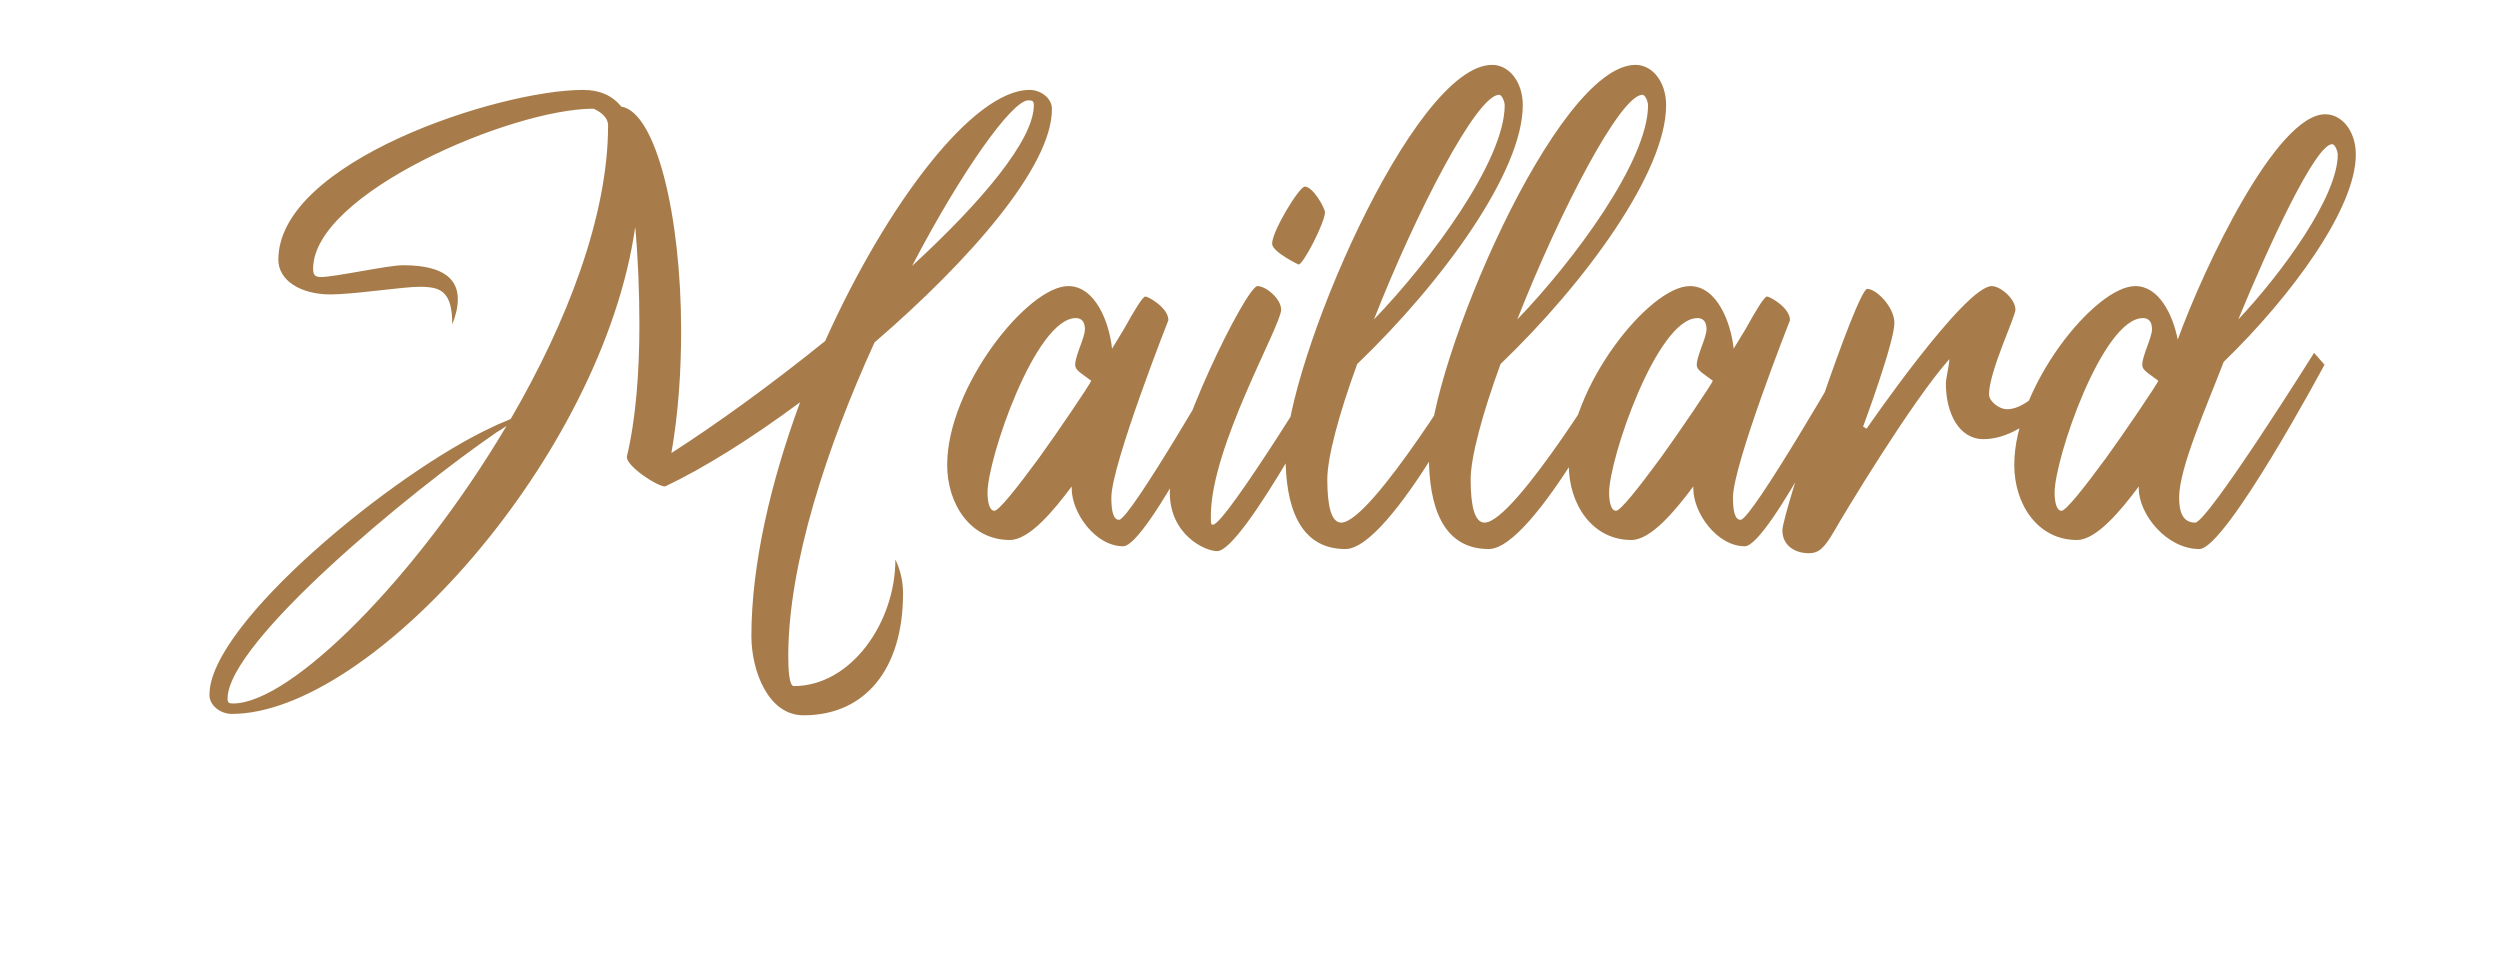
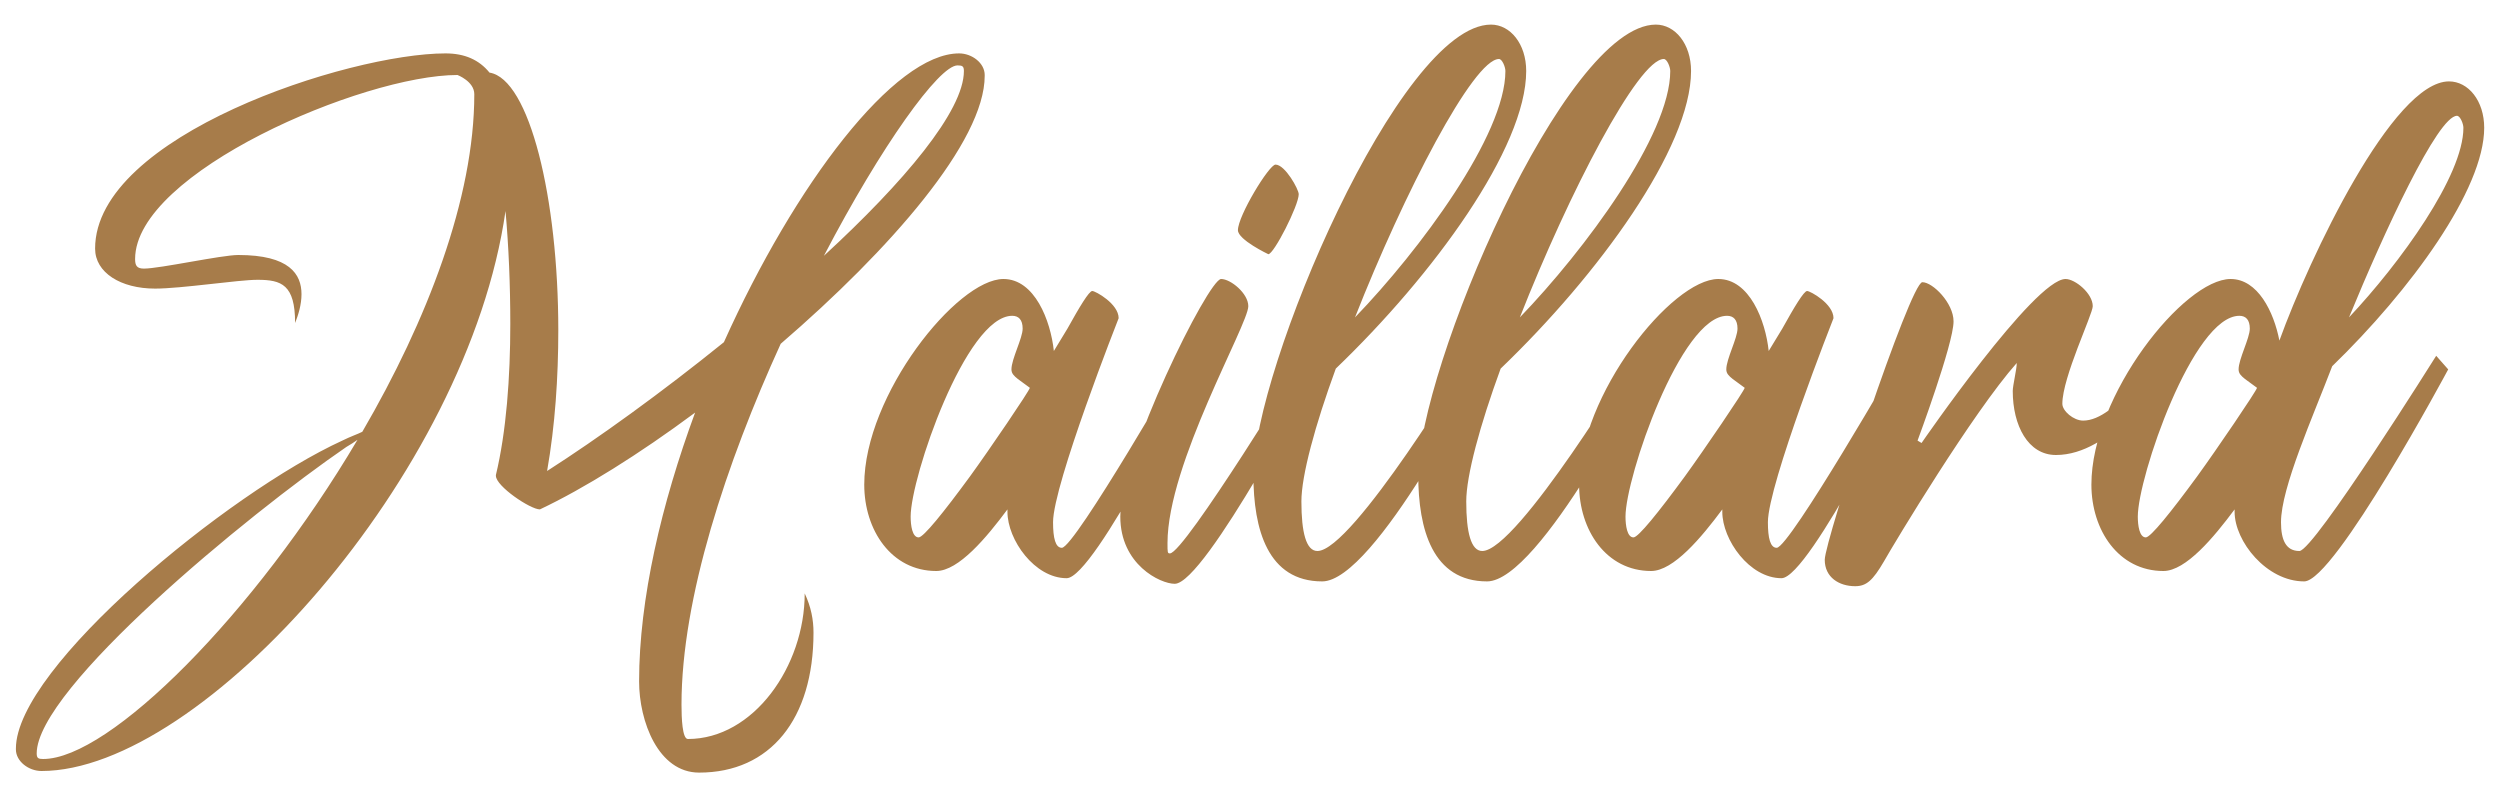
- <svg xmlns="http://www.w3.org/2000/svg" width="115" height="44" viewBox="0 0 115 44" fill="none">
-   <path d="M10.724 32.36C13.38 32.36 19.172 26.568 23.3 19.592C23.172 19.688 23.012 19.784 22.852 19.88C18.884 22.6 10.468 29.544 10.468 32.136C10.468 32.328 10.532 32.36 10.724 32.36ZM36.516 31.56C39.14 31.56 41.188 28.648 41.188 25.736C41.444 26.28 41.54 26.792 41.54 27.304C41.54 30.76 39.812 32.904 36.964 32.904C35.332 32.904 34.564 30.856 34.564 29.256C34.564 25.96 35.46 22.152 36.804 18.504C34.564 20.168 32.356 21.544 30.596 22.376C30.212 22.376 28.836 21.448 28.836 21.032V21C29.252 19.272 29.412 17.096 29.412 14.952C29.412 13.416 29.348 11.848 29.22 10.44C27.716 21 17.06 32.84 10.66 32.84C10.148 32.84 9.636 32.456 9.636 31.976V31.944C9.636 28.68 18.148 21.704 22.692 19.624C23.012 19.464 23.3 19.368 23.492 19.272C26.084 14.824 27.972 9.928 27.972 5.768C27.972 5.256 27.3 5 27.3 5C23.524 5 14.404 8.904 14.404 12.36C14.404 12.616 14.468 12.744 14.756 12.744C15.396 12.744 17.86 12.2 18.532 12.2C20.58 12.2 21.06 12.968 21.06 13.768C21.06 14.184 20.932 14.6 20.804 14.92C20.804 13.384 20.26 13.192 19.3 13.192C18.532 13.192 16.26 13.544 15.204 13.544C13.828 13.544 12.804 12.904 12.804 11.944C12.804 7.432 22.948 4.136 26.82 4.136C27.588 4.136 28.164 4.392 28.58 4.904C30.18 5.16 31.332 9.928 31.332 15.208C31.332 17.096 31.204 19.016 30.884 20.84C32.932 19.528 35.46 17.704 37.956 15.688C40.804 9.352 44.772 4.136 47.364 4.136C47.876 4.136 48.388 4.52 48.388 5V5.032C48.388 7.656 44.612 11.976 40.228 15.752C38.052 20.52 36.26 25.928 36.26 30.184C36.26 30.728 36.292 31.56 36.516 31.56ZM41.956 12.232C45.156 9.288 47.556 6.44 47.556 4.84C47.556 4.648 47.492 4.616 47.3 4.616C46.564 4.616 44.26 7.816 41.956 12.232ZM49.458 16.776C49.458 16.36 49.906 15.528 49.906 15.144C49.906 14.792 49.746 14.632 49.49 14.632C47.634 14.632 45.426 21.096 45.426 22.664C45.426 23.016 45.49 23.496 45.746 23.496C45.938 23.496 46.738 22.504 47.794 21.064C48.562 20.008 50.194 17.608 50.194 17.512L49.714 17.16C49.554 17.032 49.458 16.936 49.458 16.776ZM49.298 22.376C48.466 23.496 47.346 24.84 46.45 24.84C44.658 24.84 43.57 23.208 43.57 21.384C43.57 17.8 47.282 13.16 49.138 13.16C50.386 13.16 51.026 14.824 51.154 16.04L51.698 15.144C52.178 14.28 52.562 13.64 52.69 13.64C52.818 13.64 53.746 14.152 53.746 14.728C53.746 14.728 51.122 21.384 51.122 22.888C51.122 23.528 51.218 23.912 51.474 23.912C51.986 23.912 56.402 16.232 56.402 16.232L56.882 16.776C56.882 16.776 52.786 25.128 51.666 25.128C50.386 25.128 49.298 23.592 49.298 22.472V22.376ZM57.844 13.16C58.228 13.16 58.932 13.736 58.932 14.248C58.932 14.984 55.7 20.552 55.7 23.72C55.7 24.104 55.7 24.136 55.797 24.136C56.373 24.136 61.205 16.232 61.205 16.232L61.684 16.776C61.684 16.776 57.205 25.352 55.989 25.352C55.413 25.352 53.812 24.584 53.812 22.664C53.812 20.296 57.333 13.16 57.844 13.16ZM60.02 8.584C60.404 8.584 60.949 9.576 60.949 9.768C60.949 10.216 59.956 12.168 59.733 12.168C59.733 12.168 58.517 11.592 58.517 11.208C58.517 10.632 59.764 8.584 60.02 8.584ZM63.2 14.696C65.792 12.008 69.216 7.4 69.216 4.84C69.216 4.68 69.088 4.36 68.96 4.36C67.936 4.36 65.152 9.736 63.2 14.696ZM62.432 16.744C61.6 19.016 61.056 21.032 61.056 22.056C61.056 23.304 61.248 24.04 61.696 24.04C63.104 24.04 67.808 16.232 67.808 16.232L68.288 16.776C68.288 16.776 64 25.256 61.888 25.256C59.712 25.256 59.136 23.176 59.136 21C59.136 16.776 64.992 2.984 68.64 2.984C69.408 2.984 70.048 3.752 70.048 4.84C70.048 7.912 66.336 13 62.432 16.744ZM69.794 14.696C72.386 12.008 75.81 7.4 75.81 4.84C75.81 4.68 75.682 4.36 75.554 4.36C74.53 4.36 71.746 9.736 69.794 14.696ZM69.026 16.744C68.194 19.016 67.65 21.032 67.65 22.056C67.65 23.304 67.842 24.04 68.29 24.04C69.698 24.04 74.402 16.232 74.402 16.232L74.882 16.776C74.882 16.776 70.594 25.256 68.482 25.256C66.306 25.256 65.73 23.176 65.73 21C65.73 16.776 71.586 2.984 75.234 2.984C76.002 2.984 76.642 3.752 76.642 4.84C76.642 7.912 72.93 13 69.026 16.744ZM78.052 16.776C78.052 16.36 78.5 15.528 78.5 15.144C78.5 14.792 78.34 14.632 78.084 14.632C76.228 14.632 74.02 21.096 74.02 22.664C74.02 23.016 74.084 23.496 74.34 23.496C74.532 23.496 75.332 22.504 76.388 21.064C77.156 20.008 78.788 17.608 78.788 17.512L78.308 17.16C78.148 17.032 78.052 16.936 78.052 16.776ZM77.892 22.376C77.06 23.496 75.94 24.84 75.044 24.84C73.252 24.84 72.164 23.208 72.164 21.384C72.164 17.8 75.876 13.16 77.732 13.16C78.98 13.16 79.62 14.824 79.748 16.04L80.292 15.144C80.772 14.28 81.156 13.64 81.284 13.64C81.412 13.64 82.34 14.152 82.34 14.728C82.34 14.728 79.716 21.384 79.716 22.888C79.716 23.528 79.812 23.912 80.068 23.912C80.58 23.912 84.996 16.232 84.996 16.232L85.476 16.776C85.476 16.776 81.38 25.128 80.26 25.128C78.98 25.128 77.892 23.592 77.892 22.472V22.376ZM89.67 16.52C87.91 18.504 84.774 23.72 84.358 24.456C83.91 25.224 83.654 25.448 83.206 25.448C82.566 25.448 81.99 25.096 81.99 24.392C81.99 23.624 85.414 13.288 85.894 13.288C86.31 13.288 87.142 14.12 87.142 14.856C87.142 15.752 85.702 19.624 85.702 19.624L85.862 19.72C85.862 19.72 90.374 13.16 91.622 13.16C92.006 13.16 92.71 13.736 92.71 14.248C92.71 14.568 91.494 17.096 91.494 18.152C91.494 18.44 91.942 18.824 92.326 18.824C93.67 18.824 95.206 16.232 95.206 16.232L95.686 16.776C95.334 17.352 93.446 20.2 91.238 20.2C90.118 20.2 89.51 19.016 89.51 17.64C89.51 17.416 89.67 16.776 89.67 16.52ZM98.544 16.776C98.544 16.36 98.992 15.528 98.992 15.144C98.992 14.792 98.832 14.632 98.576 14.632C96.72 14.632 94.512 21.096 94.512 22.664C94.512 23.016 94.576 23.496 94.832 23.496C95.024 23.496 95.824 22.504 96.88 21.064C97.648 20.008 99.28 17.608 99.28 17.512L98.8 17.16C98.64 17.032 98.544 16.936 98.544 16.776ZM98.384 22.376C97.552 23.496 96.432 24.84 95.536 24.84C93.744 24.84 92.656 23.208 92.656 21.384C92.656 17.8 96.368 13.16 98.224 13.16C99.312 13.16 99.952 14.472 100.176 15.624C101.392 12.264 104.72 5.256 106.96 5.256C107.728 5.256 108.368 6.024 108.368 7.112C108.368 9.576 105.424 13.608 102.288 16.648C101.52 18.664 100.24 21.512 100.24 22.888C100.24 23.592 100.432 24.04 100.976 24.04C101.552 24.04 106.448 16.232 106.448 16.232L106.928 16.776C106.928 16.776 102.384 25.256 101.168 25.256C99.664 25.256 98.384 23.656 98.384 22.472V22.376ZM102.96 14.696C105.008 12.52 107.536 9.032 107.536 7.112C107.536 6.952 107.408 6.632 107.28 6.632C106.512 6.632 104.368 11.272 102.96 14.696Z" fill="#A77C4A" />
+ <svg xmlns="http://www.w3.org/2000/svg" width="100" height="32" viewBox="0 0 100 32" fill="none">
+   <path d="M1.724 30.36C4.38 30.36 10.172 24.568 14.3 17.592C14.172 17.688 14.012 17.784 13.852 17.88C9.884 20.6 1.468 27.544 1.468 30.136C1.468 30.328 1.532 30.36 1.724 30.36ZM27.516 29.56C30.14 29.56 32.188 26.648 32.188 23.736C32.444 24.28 32.54 24.792 32.54 25.304C32.54 28.76 30.812 30.904 27.964 30.904C26.332 30.904 25.564 28.856 25.564 27.256C25.564 23.96 26.46 20.152 27.804 16.504C25.564 18.168 23.356 19.544 21.596 20.376C21.212 20.376 19.836 19.448 19.836 19.032V19C20.252 17.272 20.412 15.096 20.412 12.952C20.412 11.416 20.348 9.848 20.22 8.44C18.716 19 8.06 30.84 1.66 30.84C1.148 30.84 0.636 30.456 0.636 29.976V29.944C0.636 26.68 9.148 19.704 13.692 17.624C14.012 17.464 14.3 17.368 14.492 17.272C17.084 12.824 18.972 7.928 18.972 3.768C18.972 3.256 18.3 3 18.3 3C14.524 3 5.404 6.904 5.404 10.36C5.404 10.616 5.468 10.744 5.756 10.744C6.396 10.744 8.86 10.2 9.532 10.2C11.58 10.2 12.06 10.968 12.06 11.768C12.06 12.184 11.932 12.6 11.804 12.92C11.804 11.384 11.26 11.192 10.3 11.192C9.532 11.192 7.26 11.544 6.204 11.544C4.828 11.544 3.804 10.904 3.804 9.944C3.804 5.432 13.948 2.136 17.82 2.136C18.588 2.136 19.164 2.392 19.58 2.904C21.18 3.16 22.332 7.928 22.332 13.208C22.332 15.096 22.204 17.016 21.884 18.84C23.932 17.528 26.46 15.704 28.956 13.688C31.804 7.352 35.772 2.136 38.364 2.136C38.876 2.136 39.388 2.52 39.388 3V3.032C39.388 5.656 35.612 9.976 31.228 13.752C29.052 18.52 27.26 23.928 27.26 28.184C27.26 28.728 27.292 29.56 27.516 29.56ZM32.956 10.232C36.156 7.288 38.556 4.44 38.556 2.84C38.556 2.648 38.492 2.616 38.3 2.616C37.564 2.616 35.26 5.816 32.956 10.232ZM40.458 14.776C40.458 14.36 40.906 13.528 40.906 13.144C40.906 12.792 40.746 12.632 40.49 12.632C38.634 12.632 36.426 19.096 36.426 20.664C36.426 21.016 36.49 21.496 36.746 21.496C36.938 21.496 37.738 20.504 38.794 19.064C39.562 18.008 41.194 15.608 41.194 15.512L40.714 15.16C40.554 15.032 40.458 14.936 40.458 14.776ZM40.298 20.376C39.466 21.496 38.346 22.84 37.45 22.84C35.658 22.84 34.57 21.208 34.57 19.384C34.57 15.8 38.282 11.16 40.138 11.16C41.386 11.16 42.026 12.824 42.154 14.04L42.698 13.144C43.178 12.28 43.562 11.64 43.69 11.64C43.818 11.64 44.746 12.152 44.746 12.728C44.746 12.728 42.122 19.384 42.122 20.888C42.122 21.528 42.218 21.912 42.474 21.912C42.986 21.912 47.402 14.232 47.402 14.232L47.882 14.776C47.882 14.776 43.786 23.128 42.666 23.128C41.386 23.128 40.298 21.592 40.298 20.472V20.376ZM48.844 11.16C49.228 11.16 49.932 11.736 49.932 12.248C49.932 12.984 46.7 18.552 46.7 21.72C46.7 22.104 46.7 22.136 46.797 22.136C47.373 22.136 52.205 14.232 52.205 14.232L52.684 14.776C52.684 14.776 48.205 23.352 46.989 23.352C46.413 23.352 44.812 22.584 44.812 20.664C44.812 18.296 48.333 11.16 48.844 11.16ZM51.02 6.584C51.404 6.584 51.949 7.576 51.949 7.768C51.949 8.216 50.956 10.168 50.733 10.168C50.733 10.168 49.517 9.592 49.517 9.208C49.517 8.632 50.764 6.584 51.02 6.584ZM54.2 12.696C56.792 10.008 60.216 5.4 60.216 2.84C60.216 2.68 60.088 2.36 59.96 2.36C58.936 2.36 56.152 7.736 54.2 12.696ZM53.432 14.744C52.6 17.016 52.056 19.032 52.056 20.056C52.056 21.304 52.248 22.04 52.696 22.04C54.104 22.04 58.808 14.232 58.808 14.232L59.288 14.776C59.288 14.776 55 23.256 52.888 23.256C50.712 23.256 50.136 21.176 50.136 19C50.136 14.776 55.992 0.984 59.64 0.984C60.408 0.984 61.048 1.752 61.048 2.84C61.048 5.912 57.336 11 53.432 14.744ZM60.794 12.696C63.386 10.008 66.81 5.4 66.81 2.84C66.81 2.68 66.682 2.36 66.554 2.36C65.53 2.36 62.746 7.736 60.794 12.696ZM60.026 14.744C59.194 17.016 58.65 19.032 58.65 20.056C58.65 21.304 58.842 22.04 59.29 22.04C60.698 22.04 65.402 14.232 65.402 14.232L65.882 14.776C65.882 14.776 61.594 23.256 59.482 23.256C57.306 23.256 56.73 21.176 56.73 19C56.73 14.776 62.586 0.984 66.234 0.984C67.002 0.984 67.642 1.752 67.642 2.84C67.642 5.912 63.93 11 60.026 14.744ZM69.052 14.776C69.052 14.36 69.5 13.528 69.5 13.144C69.5 12.792 69.34 12.632 69.084 12.632C67.228 12.632 65.02 19.096 65.02 20.664C65.02 21.016 65.084 21.496 65.34 21.496C65.532 21.496 66.332 20.504 67.388 19.064C68.156 18.008 69.788 15.608 69.788 15.512L69.308 15.16C69.148 15.032 69.052 14.936 69.052 14.776ZM68.892 20.376C68.06 21.496 66.94 22.84 66.044 22.84C64.252 22.84 63.164 21.208 63.164 19.384C63.164 15.8 66.876 11.16 68.732 11.16C69.98 11.16 70.62 12.824 70.748 14.04L71.292 13.144C71.772 12.28 72.156 11.64 72.284 11.64C72.412 11.64 73.34 12.152 73.34 12.728C73.34 12.728 70.716 19.384 70.716 20.888C70.716 21.528 70.812 21.912 71.068 21.912C71.58 21.912 75.996 14.232 75.996 14.232L76.476 14.776C76.476 14.776 72.38 23.128 71.26 23.128C69.98 23.128 68.892 21.592 68.892 20.472V20.376ZM80.67 14.52C78.91 16.504 75.774 21.72 75.358 22.456C74.91 23.224 74.654 23.448 74.206 23.448C73.566 23.448 72.99 23.096 72.99 22.392C72.99 21.624 76.414 11.288 76.894 11.288C77.31 11.288 78.142 12.12 78.142 12.856C78.142 13.752 76.702 17.624 76.702 17.624L76.862 17.72C76.862 17.72 81.374 11.16 82.622 11.16C83.006 11.16 83.71 11.736 83.71 12.248C83.71 12.568 82.494 15.096 82.494 16.152C82.494 16.44 82.942 16.824 83.326 16.824C84.67 16.824 86.206 14.232 86.206 14.232L86.686 14.776C86.334 15.352 84.446 18.2 82.238 18.2C81.118 18.2 80.51 17.016 80.51 15.64C80.51 15.416 80.67 14.776 80.67 14.52ZM89.544 14.776C89.544 14.36 89.992 13.528 89.992 13.144C89.992 12.792 89.832 12.632 89.576 12.632C87.72 12.632 85.512 19.096 85.512 20.664C85.512 21.016 85.576 21.496 85.832 21.496C86.024 21.496 86.824 20.504 87.88 19.064C88.648 18.008 90.28 15.608 90.28 15.512L89.8 15.16C89.64 15.032 89.544 14.936 89.544 14.776ZM89.384 20.376C88.552 21.496 87.432 22.84 86.536 22.84C84.744 22.84 83.656 21.208 83.656 19.384C83.656 15.8 87.368 11.16 89.224 11.16C90.312 11.16 90.952 12.472 91.176 13.624C92.392 10.264 95.72 3.256 97.96 3.256C98.728 3.256 99.368 4.024 99.368 5.112C99.368 7.576 96.424 11.608 93.288 14.648C92.52 16.664 91.24 19.512 91.24 20.888C91.24 21.592 91.432 22.04 91.976 22.04C92.552 22.04 97.448 14.232 97.448 14.232L97.928 14.776C97.928 14.776 93.384 23.256 92.168 23.256C90.664 23.256 89.384 21.656 89.384 20.472V20.376ZM93.96 12.696C96.008 10.52 98.536 7.032 98.536 5.112C98.536 4.952 98.408 4.632 98.28 4.632C97.512 4.632 95.368 9.272 93.96 12.696Z" fill="#A77C4A" />
</svg>
